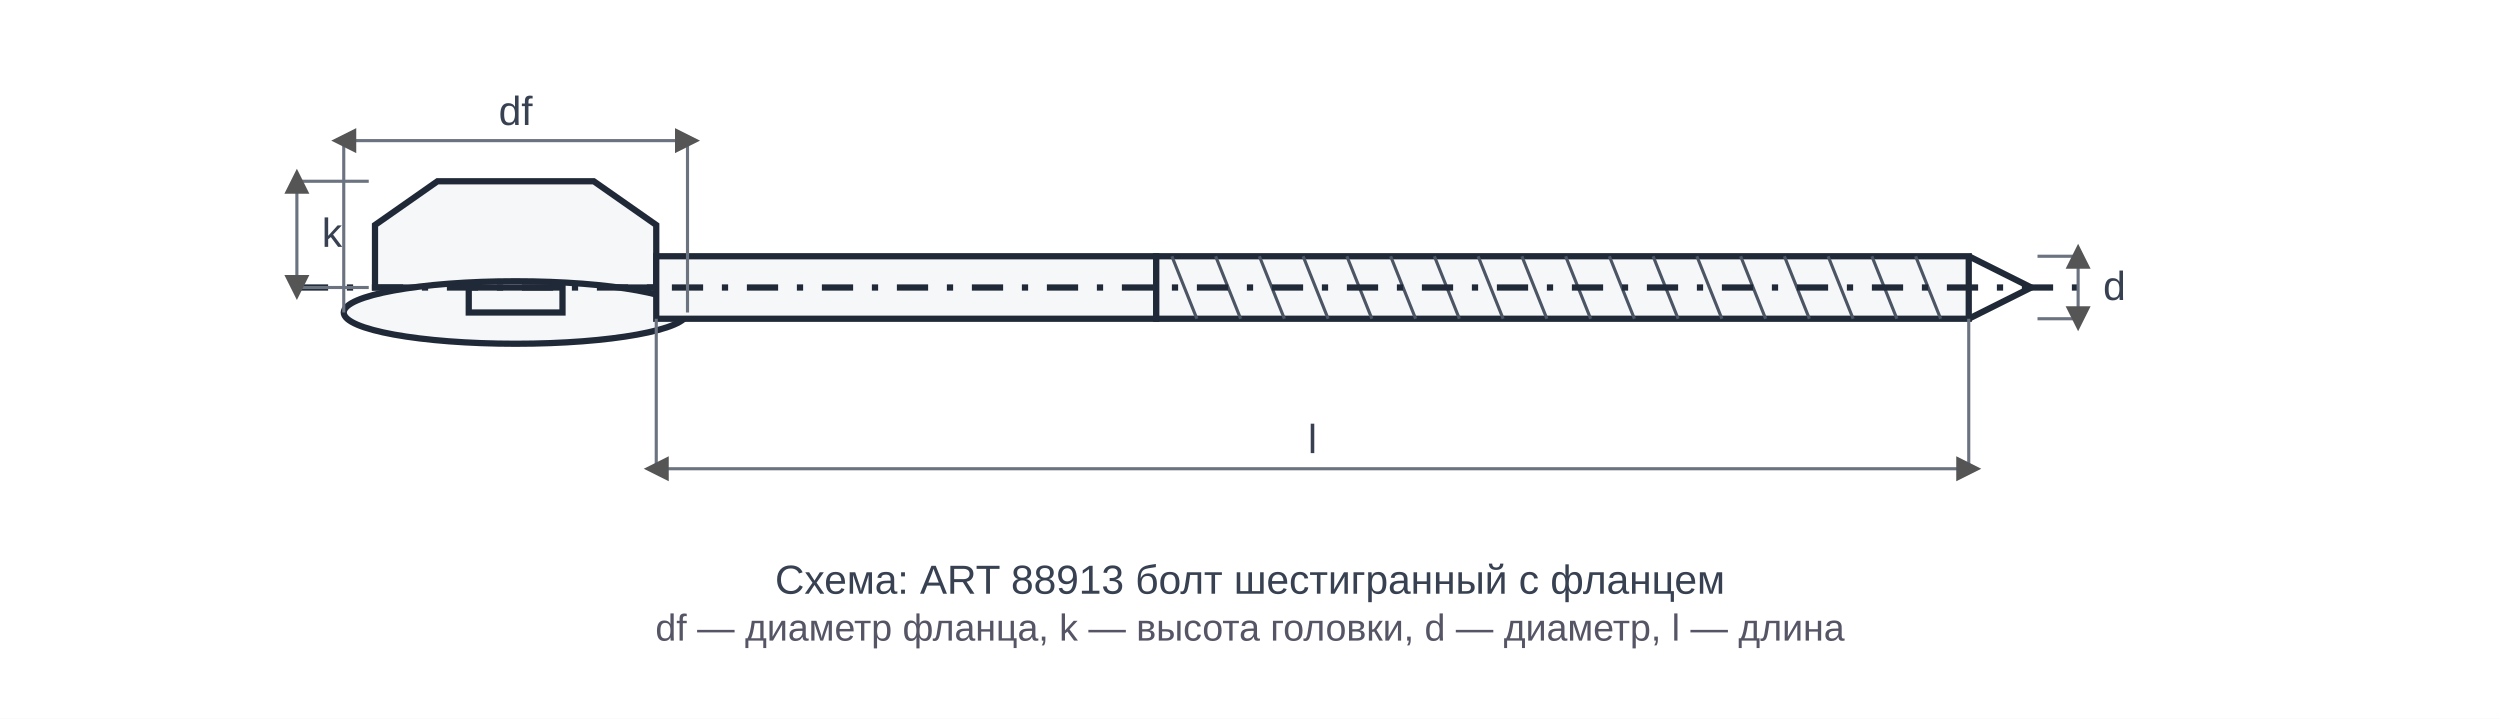
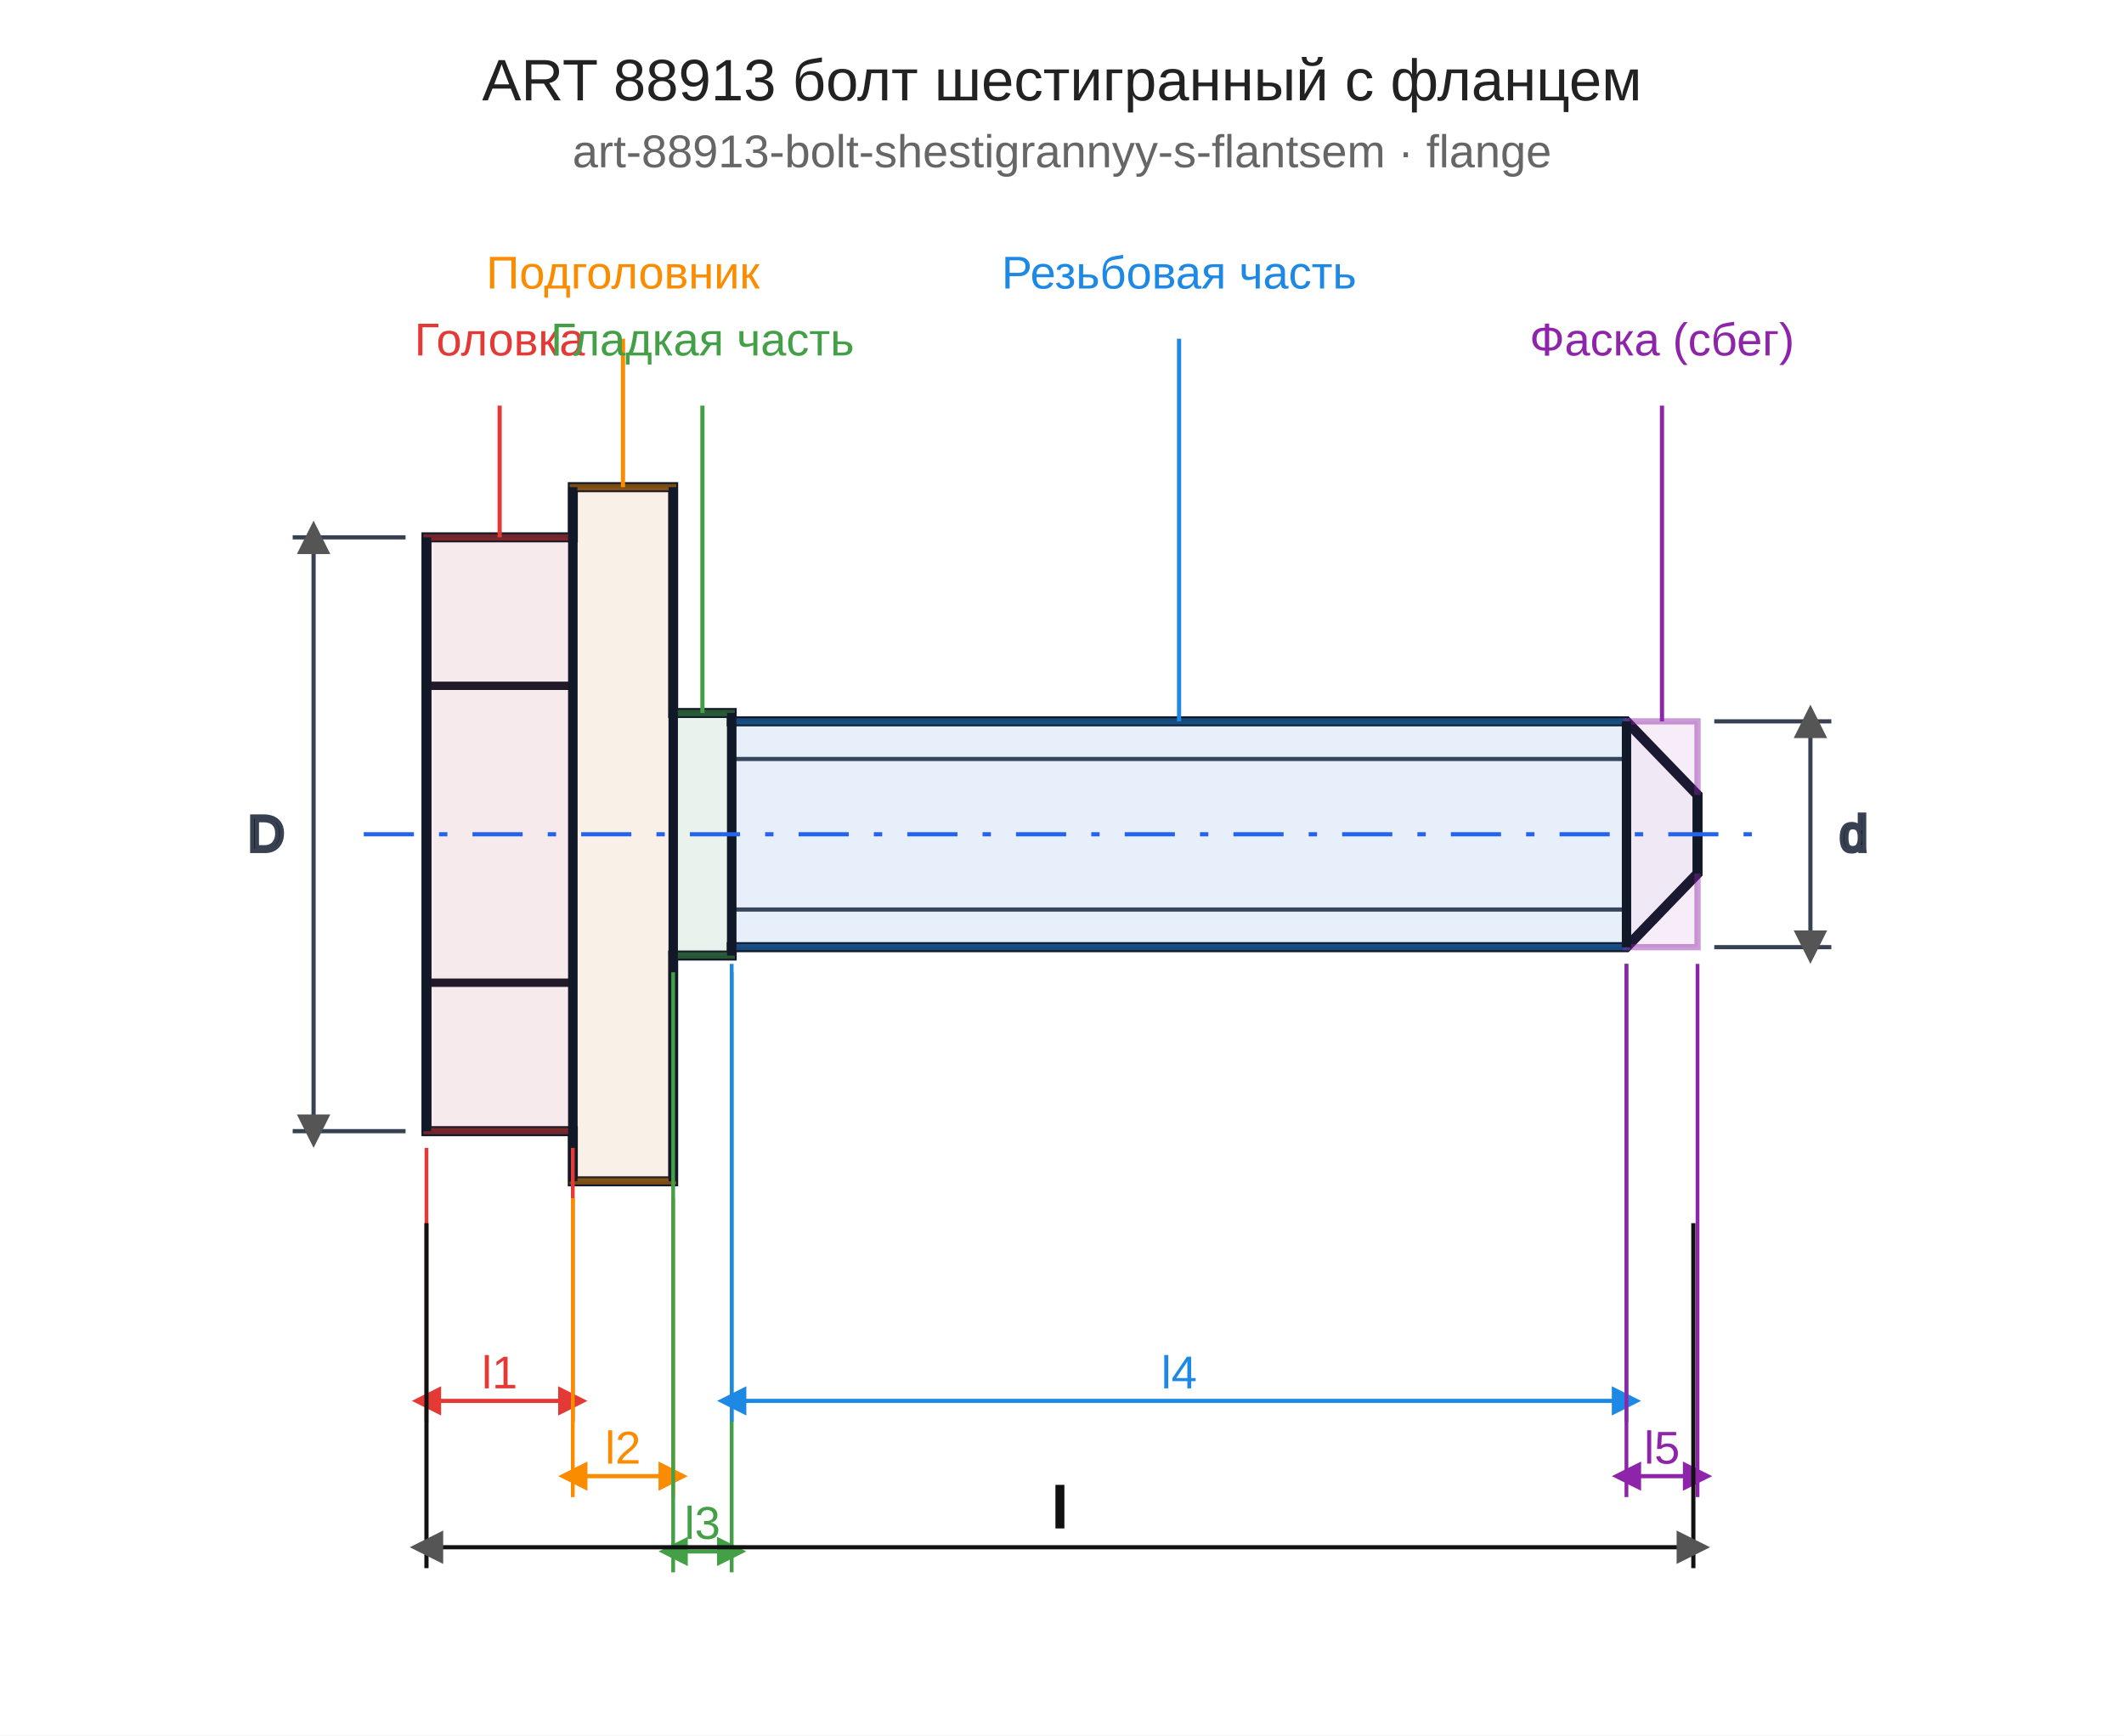
- <svg xmlns="http://www.w3.org/2000/svg" viewBox="0 0 800 230" font-family="Arial, sans-serif">
-   <rect width="800" height="230" fill="#ffffff" />
+ <svg xmlns="http://www.w3.org/2000/svg" viewBox="0 0 508 415" width="508" height="415" font-family="Arial,sans-serif">
  <defs>
-     <marker id="ah" markerWidth="8" markerHeight="8" refX="4" refY="4" orient="auto">
-       <path d="M0,0 L8,4 L0,8 Z" fill="#555" />
+     <marker id="arr" markerWidth="8" markerHeight="8" refX="4" refY="4" orient="auto-start-reverse">
+       <path d="M0,0 L8,4 L0,8 z" fill="#555" />
    </marker>
-     <marker id="ahb" markerWidth="8" markerHeight="8" refX="4" refY="4" orient="auto-start-reverse">
-       <path d="M0,0 L8,4 L0,8 Z" fill="#555" />
+     <marker id="arrc_0" markerWidth="7" markerHeight="7" refX="3.5" refY="3.5" orient="auto-start-reverse">
+       <path d="M0,0 L7,3.5 L0,7 z" fill="#e53935" />
+     </marker>
+     <marker id="arrc_1" markerWidth="7" markerHeight="7" refX="3.5" refY="3.5" orient="auto-start-reverse">
+       <path d="M0,0 L7,3.5 L0,7 z" fill="#fb8c00" />
+     </marker>
+     <marker id="arrc_2" markerWidth="7" markerHeight="7" refX="3.5" refY="3.5" orient="auto-start-reverse">
+       <path d="M0,0 L7,3.5 L0,7 z" fill="#43a047" />
+     </marker>
+     <marker id="arrc_3" markerWidth="7" markerHeight="7" refX="3.5" refY="3.5" orient="auto-start-reverse">
+       <path d="M0,0 L7,3.5 L0,7 z" fill="#1e88e5" />
+     </marker>
+     <marker id="arrc_4" markerWidth="7" markerHeight="7" refX="3.5" refY="3.5" orient="auto-start-reverse">
+       <path d="M0,0 L7,3.5 L0,7 z" fill="#8e24aa" />
    </marker>
  </defs>
-   <style>
-     .s{stroke:#1f2937;stroke-width:2;fill:none}
-     .f{fill:#f6f7f9;stroke:#1f2937;stroke-width:2}
-     .th{stroke:#4b5563;stroke-width:1}
-     .dim{stroke:#6b7280;stroke-width:1;fill:#374151;font-size:13px}
-   </style>
-   <polygon class="f" points="120,72 140,58 190,58 210,72 210,92 190,92 140,92 120,92" />
-   <ellipse class="f" cx="165" cy="100" rx="55" ry="10" />
-   <rect class="f" x="150" y="92" width="30" height="8" />
-   <rect class="f" x="210" y="82" width="160" height="20" />
-   <rect class="f" x="370" y="82" width="260" height="20" />
-   <g class="th">
-     <line x1="375" y1="82" x2="383" y2="102" />
-     <line x1="389" y1="82" x2="397" y2="102" />
-     <line x1="403" y1="82" x2="411" y2="102" />
-     <line x1="417" y1="82" x2="425" y2="102" />
-     <line x1="431" y1="82" x2="439" y2="102" />
-     <line x1="445" y1="82" x2="453" y2="102" />
-     <line x1="459" y1="82" x2="467" y2="102" />
-     <line x1="473" y1="82" x2="481" y2="102" />
-     <line x1="487" y1="82" x2="495" y2="102" />
-     <line x1="501" y1="82" x2="509" y2="102" />
-     <line x1="515" y1="82" x2="523" y2="102" />
-     <line x1="529" y1="82" x2="537" y2="102" />
-     <line x1="543" y1="82" x2="551" y2="102" />
-     <line x1="557" y1="82" x2="565" y2="102" />
-     <line x1="571" y1="82" x2="579" y2="102" />
-     <line x1="585" y1="82" x2="593" y2="102" />
-     <line x1="599" y1="82" x2="607" y2="102" />
-     <line x1="613" y1="82" x2="621" y2="102" />
+   <rect width="508" height="415" fill="#fff" />
+   <text x="254.0" y="24" text-anchor="middle" font-size="14" fill="#222">ART 88913 болт шестигранный с фланцем</text>
+   <text x="254.0" y="40" text-anchor="middle" font-size="11" fill="#666">art-88913-bolt-shestigrannyy-s-flantsem · flange</text>
+   <g clip-path="url(#hatch_art_88913_bolt_shest)" stroke="#6b7280" stroke-width="0.8">
+     <line x1="148.0" y1="226.5" x2="167.7" y2="172.5" />
+     <line x1="156.0" y1="226.5" x2="175.7" y2="172.5" />
+     <line x1="164.0" y1="226.5" x2="183.7" y2="172.5" />
+     <line x1="172.0" y1="226.5" x2="191.7" y2="172.5" />
+     <line x1="180.0" y1="226.5" x2="199.7" y2="172.5" />
+     <line x1="188.0" y1="226.5" x2="207.7" y2="172.5" />
+     <line x1="196.0" y1="226.5" x2="215.7" y2="172.5" />
+     <line x1="204.0" y1="226.5" x2="223.7" y2="172.5" />
+     <line x1="212.0" y1="226.5" x2="231.7" y2="172.5" />
+     <line x1="220.0" y1="226.5" x2="239.7" y2="172.5" />
+     <line x1="228.0" y1="226.5" x2="247.7" y2="172.5" />
+     <line x1="236.0" y1="226.5" x2="255.7" y2="172.5" />
+     <line x1="244.0" y1="226.5" x2="263.7" y2="172.5" />
+     <line x1="252.0" y1="226.5" x2="271.7" y2="172.5" />
+     <line x1="260.0" y1="226.5" x2="279.7" y2="172.5" />
+     <line x1="268.0" y1="226.5" x2="287.7" y2="172.5" />
+     <line x1="276.0" y1="226.5" x2="295.7" y2="172.5" />
+     <line x1="284.0" y1="226.5" x2="303.7" y2="172.5" />
+     <line x1="292.0" y1="226.5" x2="311.7" y2="172.5" />
+     <line x1="300.0" y1="226.5" x2="319.7" y2="172.5" />
+     <line x1="308.0" y1="226.5" x2="327.7" y2="172.5" />
+     <line x1="316.0" y1="226.5" x2="335.7" y2="172.5" />
+     <line x1="324.0" y1="226.5" x2="343.7" y2="172.5" />
+     <line x1="332.0" y1="226.5" x2="351.7" y2="172.5" />
+     <line x1="340.0" y1="226.5" x2="359.7" y2="172.5" />
+     <line x1="348.0" y1="226.5" x2="367.7" y2="172.5" />
+     <line x1="356.0" y1="226.5" x2="375.7" y2="172.5" />
+     <line x1="364.0" y1="226.5" x2="383.7" y2="172.5" />
+     <line x1="372.0" y1="226.5" x2="391.7" y2="172.5" />
+     <line x1="380.0" y1="226.5" x2="399.7" y2="172.5" />
+     <line x1="388.0" y1="226.5" x2="407.7" y2="172.5" />
+     <line x1="396.0" y1="226.5" x2="415.7" y2="172.5" />
+     <line x1="404.0" y1="226.5" x2="423.7" y2="172.5" />
+     <line x1="412.0" y1="226.5" x2="431.7" y2="172.5" />
  </g>
-   <path class="s" d="M630,82 L650,92 L630,102" />
-   <line class="s" stroke-dasharray="10,6,2,6" x1="95" y1="92" x2="670" y2="92" />
-   <g class="dim">
-     <line x1="110" y1="100" x2="110" y2="45" />
-     <line x1="220" y1="100" x2="220" y2="45" />
-     <line x1="110" y1="45" x2="220" y2="45" marker-start="url(#ahb)" marker-end="url(#ah)" />
-     <text x="165.0" y="40" text-anchor="middle" stroke="none">df</text>
+   <defs>
+     <clipPath id="hatch_art_88913_bolt_shest">
+       <rect x="175" y="172.5" width="214" height="54.0" />
+     </clipPath>
+   </defs>
+   <path d="M 102.0,128.5 L 137.0,128.5 L 137.0,116.5 L 161.0,116.5 L 161.0,170.5 L 175.0,170.5 L 175.0,172.5 L 389.0,172.5 L 389.0,172.5 L 406.0,190.1 L 406.0,208.9 L 389.0,226.5 L 389.0,226.5 L 175.0,226.5 L 175.0,228.5 L 161.0,228.5 L 161.0,282.5 L 137.0,282.5 L 137.0,270.5 L 102.0,270.5 Z" fill="#f8fafc" stroke="#111827" stroke-width="2.4" />
+   <g class="thread-inner">
+     <line x1="175.0" y1="181.5" x2="389.0" y2="181.5" stroke="#374151" stroke-width="1" />
+     <line x1="175.0" y1="217.5" x2="389.0" y2="217.5" stroke="#374151" stroke-width="1" />
  </g>
-   <g class="dim">
-     <line x1="210" y1="102" x2="210" y2="150" />
-     <line x1="630" y1="102" x2="630" y2="150" />
-     <line x1="210" y1="150" x2="630" y2="150" marker-start="url(#ahb)" marker-end="url(#ah)" />
-     <text x="420.0" y="145" text-anchor="middle" stroke="none">l</text>
+   <g class="hex-dividers" stroke="#111827" stroke-width="2">
+     <line x1="102.0" y1="164.0" x2="137.0" y2="164.0" />
+     <line x1="102.0" y1="235.0" x2="137.0" y2="235.0" />
  </g>
-   <g class="dim">
-     <line x1="652" y1="82" x2="665" y2="82" />
-     <line x1="652" y1="102" x2="665" y2="102" />
-     <line x1="665" y1="82" x2="665" y2="102" marker-start="url(#ahb)" marker-end="url(#ah)" />
-     <text x="673" y="96.0" text-anchor="start" stroke="none">d</text>
+   <rect x="102" y="128.5" width="35" height="142.0" fill="#e53935" fill-opacity="0.08" stroke="#e53935" stroke-opacity="0.45" stroke-width="1.5" />
+   <rect x="137" y="116.5" width="24" height="166.0" fill="#fb8c00" fill-opacity="0.08" stroke="#fb8c00" stroke-opacity="0.45" stroke-width="1.5" />
+   <rect x="161" y="170.5" width="14" height="58.0" fill="#43a047" fill-opacity="0.08" stroke="#43a047" stroke-opacity="0.45" stroke-width="1.5" />
+   <rect x="175" y="172.5" width="214" height="54.0" fill="#1e88e5" fill-opacity="0.08" stroke="#1e88e5" stroke-opacity="0.45" stroke-width="1.5" />
+   <rect x="389" y="172.5" width="17" height="54.0" fill="#8e24aa" fill-opacity="0.08" stroke="#8e24aa" stroke-opacity="0.45" stroke-width="1.5" />
+   <g class="seg-separators" stroke="#111827" stroke-width="2.2">
+     <line x1="102.0" y1="128.5" x2="102.0" y2="270.5" />
+     <line x1="137.0" y1="128.5" x2="137.0" y2="270.5" />
+     <line x1="137.0" y1="116.5" x2="137.0" y2="282.5" />
+     <line x1="161.0" y1="116.5" x2="161.0" y2="282.5" />
+     <line x1="161.0" y1="170.5" x2="161.0" y2="228.5" />
+     <line x1="175.0" y1="170.5" x2="175.0" y2="228.5" />
+     <line x1="175.0" y1="172.5" x2="175.0" y2="226.5" />
+     <line x1="389.0" y1="172.5" x2="389.0" y2="226.5" />
+     <line x1="389.0" y1="172.5" x2="389.0" y2="226.5" />
+     <line x1="406.0" y1="190.1" x2="406.0" y2="208.9" />
  </g>
-   <g class="dim">
-     <line x1="118" y1="58" x2="95" y2="58" />
-     <line x1="118" y1="92" x2="95" y2="92" />
-     <line x1="95" y1="58" x2="95" y2="92" marker-start="url(#ahb)" marker-end="url(#ah)" />
-     <text x="103" y="79.0" text-anchor="start" stroke="none">k</text>
+   <line x1="87" y1="199.5" x2="420" y2="199.5" stroke="#2563eb" stroke-width="1" stroke-dasharray="12,6,2,6" />
+   <line x1="119.5" y1="128.5" x2="119.5" y2="97.0" stroke="#e53935" stroke-width="1" />
+   <text x="119.5" y="85.0" text-anchor="middle" font-size="11" fill="#e53935" font-family="Arial">Головка</text>
+   <line x1="149.0" y1="116.5" x2="149.0" y2="81.0" stroke="#fb8c00" stroke-width="1" />
+   <text x="149.0" y="69.0" text-anchor="middle" font-size="11" fill="#fb8c00" font-family="Arial">Подголовник</text>
+   <line x1="168.0" y1="170.5" x2="168.0" y2="97.0" stroke="#43a047" stroke-width="1" />
+   <text x="168.0" y="85.0" text-anchor="middle" font-size="11" fill="#43a047" font-family="Arial">Гладкая часть</text>
+   <line x1="282.0" y1="172.5" x2="282.0" y2="81.0" stroke="#1e88e5" stroke-width="1" />
+   <text x="282.0" y="69.0" text-anchor="middle" font-size="11" fill="#1e88e5" font-family="Arial">Резьбовая часть</text>
+   <line x1="397.5" y1="172.5" x2="397.5" y2="97.0" stroke="#8e24aa" stroke-width="1" />
+   <text x="397.5" y="85.0" text-anchor="middle" font-size="11" fill="#8e24aa" font-family="Arial">Фаска (сбег)</text>
+   <line x1="102.0" y1="274.5" x2="102.0" y2="340.0" stroke="#e53935" stroke-width="0.9" />
+   <line x1="137.0" y1="274.5" x2="137.0" y2="340.0" stroke="#e53935" stroke-width="0.9" />
+   <line x1="102.0" y1="335.0" x2="137.0" y2="335.0" stroke="#e53935" stroke-width="1" marker-start="url(#arrc_0)" marker-end="url(#arrc_0)" />
+   <text x="119.5" y="332.0" text-anchor="middle" font-size="11" fill="#e53935" font-family="Arial">l1</text>
+   <line x1="137.0" y1="286.5" x2="137.0" y2="358.0" stroke="#fb8c00" stroke-width="0.9" />
+   <line x1="161.0" y1="286.5" x2="161.0" y2="358.0" stroke="#fb8c00" stroke-width="0.9" />
+   <line x1="137.0" y1="353.0" x2="161.0" y2="353.0" stroke="#fb8c00" stroke-width="1" marker-start="url(#arrc_1)" marker-end="url(#arrc_1)" />
+   <text x="149.0" y="350.0" text-anchor="middle" font-size="11" fill="#fb8c00" font-family="Arial">l2</text>
+   <line x1="161.0" y1="232.5" x2="161.0" y2="376.0" stroke="#43a047" stroke-width="0.9" />
+   <line x1="175.0" y1="232.5" x2="175.0" y2="376.0" stroke="#43a047" stroke-width="0.9" />
+   <line x1="161.0" y1="371.0" x2="175.0" y2="371.0" stroke="#43a047" stroke-width="1" marker-start="url(#arrc_2)" marker-end="url(#arrc_2)" />
+   <text x="168.0" y="368.0" text-anchor="middle" font-size="11" fill="#43a047" font-family="Arial">l3</text>
+   <line x1="175.0" y1="230.5" x2="175.0" y2="340.0" stroke="#1e88e5" stroke-width="0.9" />
+   <line x1="389.0" y1="230.5" x2="389.0" y2="340.0" stroke="#1e88e5" stroke-width="0.9" />
+   <line x1="175.0" y1="335.0" x2="389.0" y2="335.0" stroke="#1e88e5" stroke-width="1" marker-start="url(#arrc_3)" marker-end="url(#arrc_3)" />
+   <text x="282.0" y="332.0" text-anchor="middle" font-size="11" fill="#1e88e5" font-family="Arial">l4</text>
+   <line x1="389.0" y1="230.5" x2="389.0" y2="358.0" stroke="#8e24aa" stroke-width="0.9" />
+   <line x1="406.0" y1="230.5" x2="406.0" y2="358.0" stroke="#8e24aa" stroke-width="0.9" />
+   <line x1="389.0" y1="353.0" x2="406.0" y2="353.0" stroke="#8e24aa" stroke-width="1" marker-start="url(#arrc_4)" marker-end="url(#arrc_4)" />
+   <text x="397.5" y="350.0" text-anchor="middle" font-size="11" fill="#8e24aa" font-family="Arial">l5</text>
+   <g stroke="#111" stroke-width="1" font-family="Arial" font-size="13" fill="#111">
+     <line x1="102" y1="292.5" x2="102" y2="375" />
+     <line x1="405" y1="292.5" x2="405" y2="375" />
+     <line x1="102" y1="370" x2="405" y2="370" marker-start="url(#arr)" marker-end="url(#arr)" />
+     <text x="253.5" y="365" text-anchor="middle">l</text>
  </g>
-   <text x="400" y="190" text-anchor="middle" font-size="13" fill="#374151">Схема: ART 88913 болт шестигранный с фланцем</text>
-   <text x="400" y="205" text-anchor="middle" font-size="12" fill="#556"> df — диаметр фланца, k — высота головки, d — диаметр, l — длина</text>
+   <g stroke="#374151" stroke-width="1" font-family="Arial" font-size="12" fill="#111">
+     <line x1="97" y1="128.5" x2="70" y2="128.5" />
+     <line x1="97" y1="270.5" x2="70" y2="270.5" />
+     <line x1="75" y1="128.5" x2="75" y2="270.5" marker-start="url(#arr)" marker-end="url(#arr)" />
+     <text x="68" y="203.5" text-anchor="end">D</text>
+   </g>
+   <g stroke="#374151" stroke-width="1" font-family="Arial" font-size="12" fill="#111">
+     <line x1="410" y1="172.5" x2="438" y2="172.5" />
+     <line x1="410" y1="226.5" x2="438" y2="226.5" />
+     <line x1="433" y1="172.5" x2="433" y2="226.5" marker-start="url(#arr)" marker-end="url(#arr)" />
+     <text x="440" y="203.5" text-anchor="start">d</text>
+   </g>
</svg>
